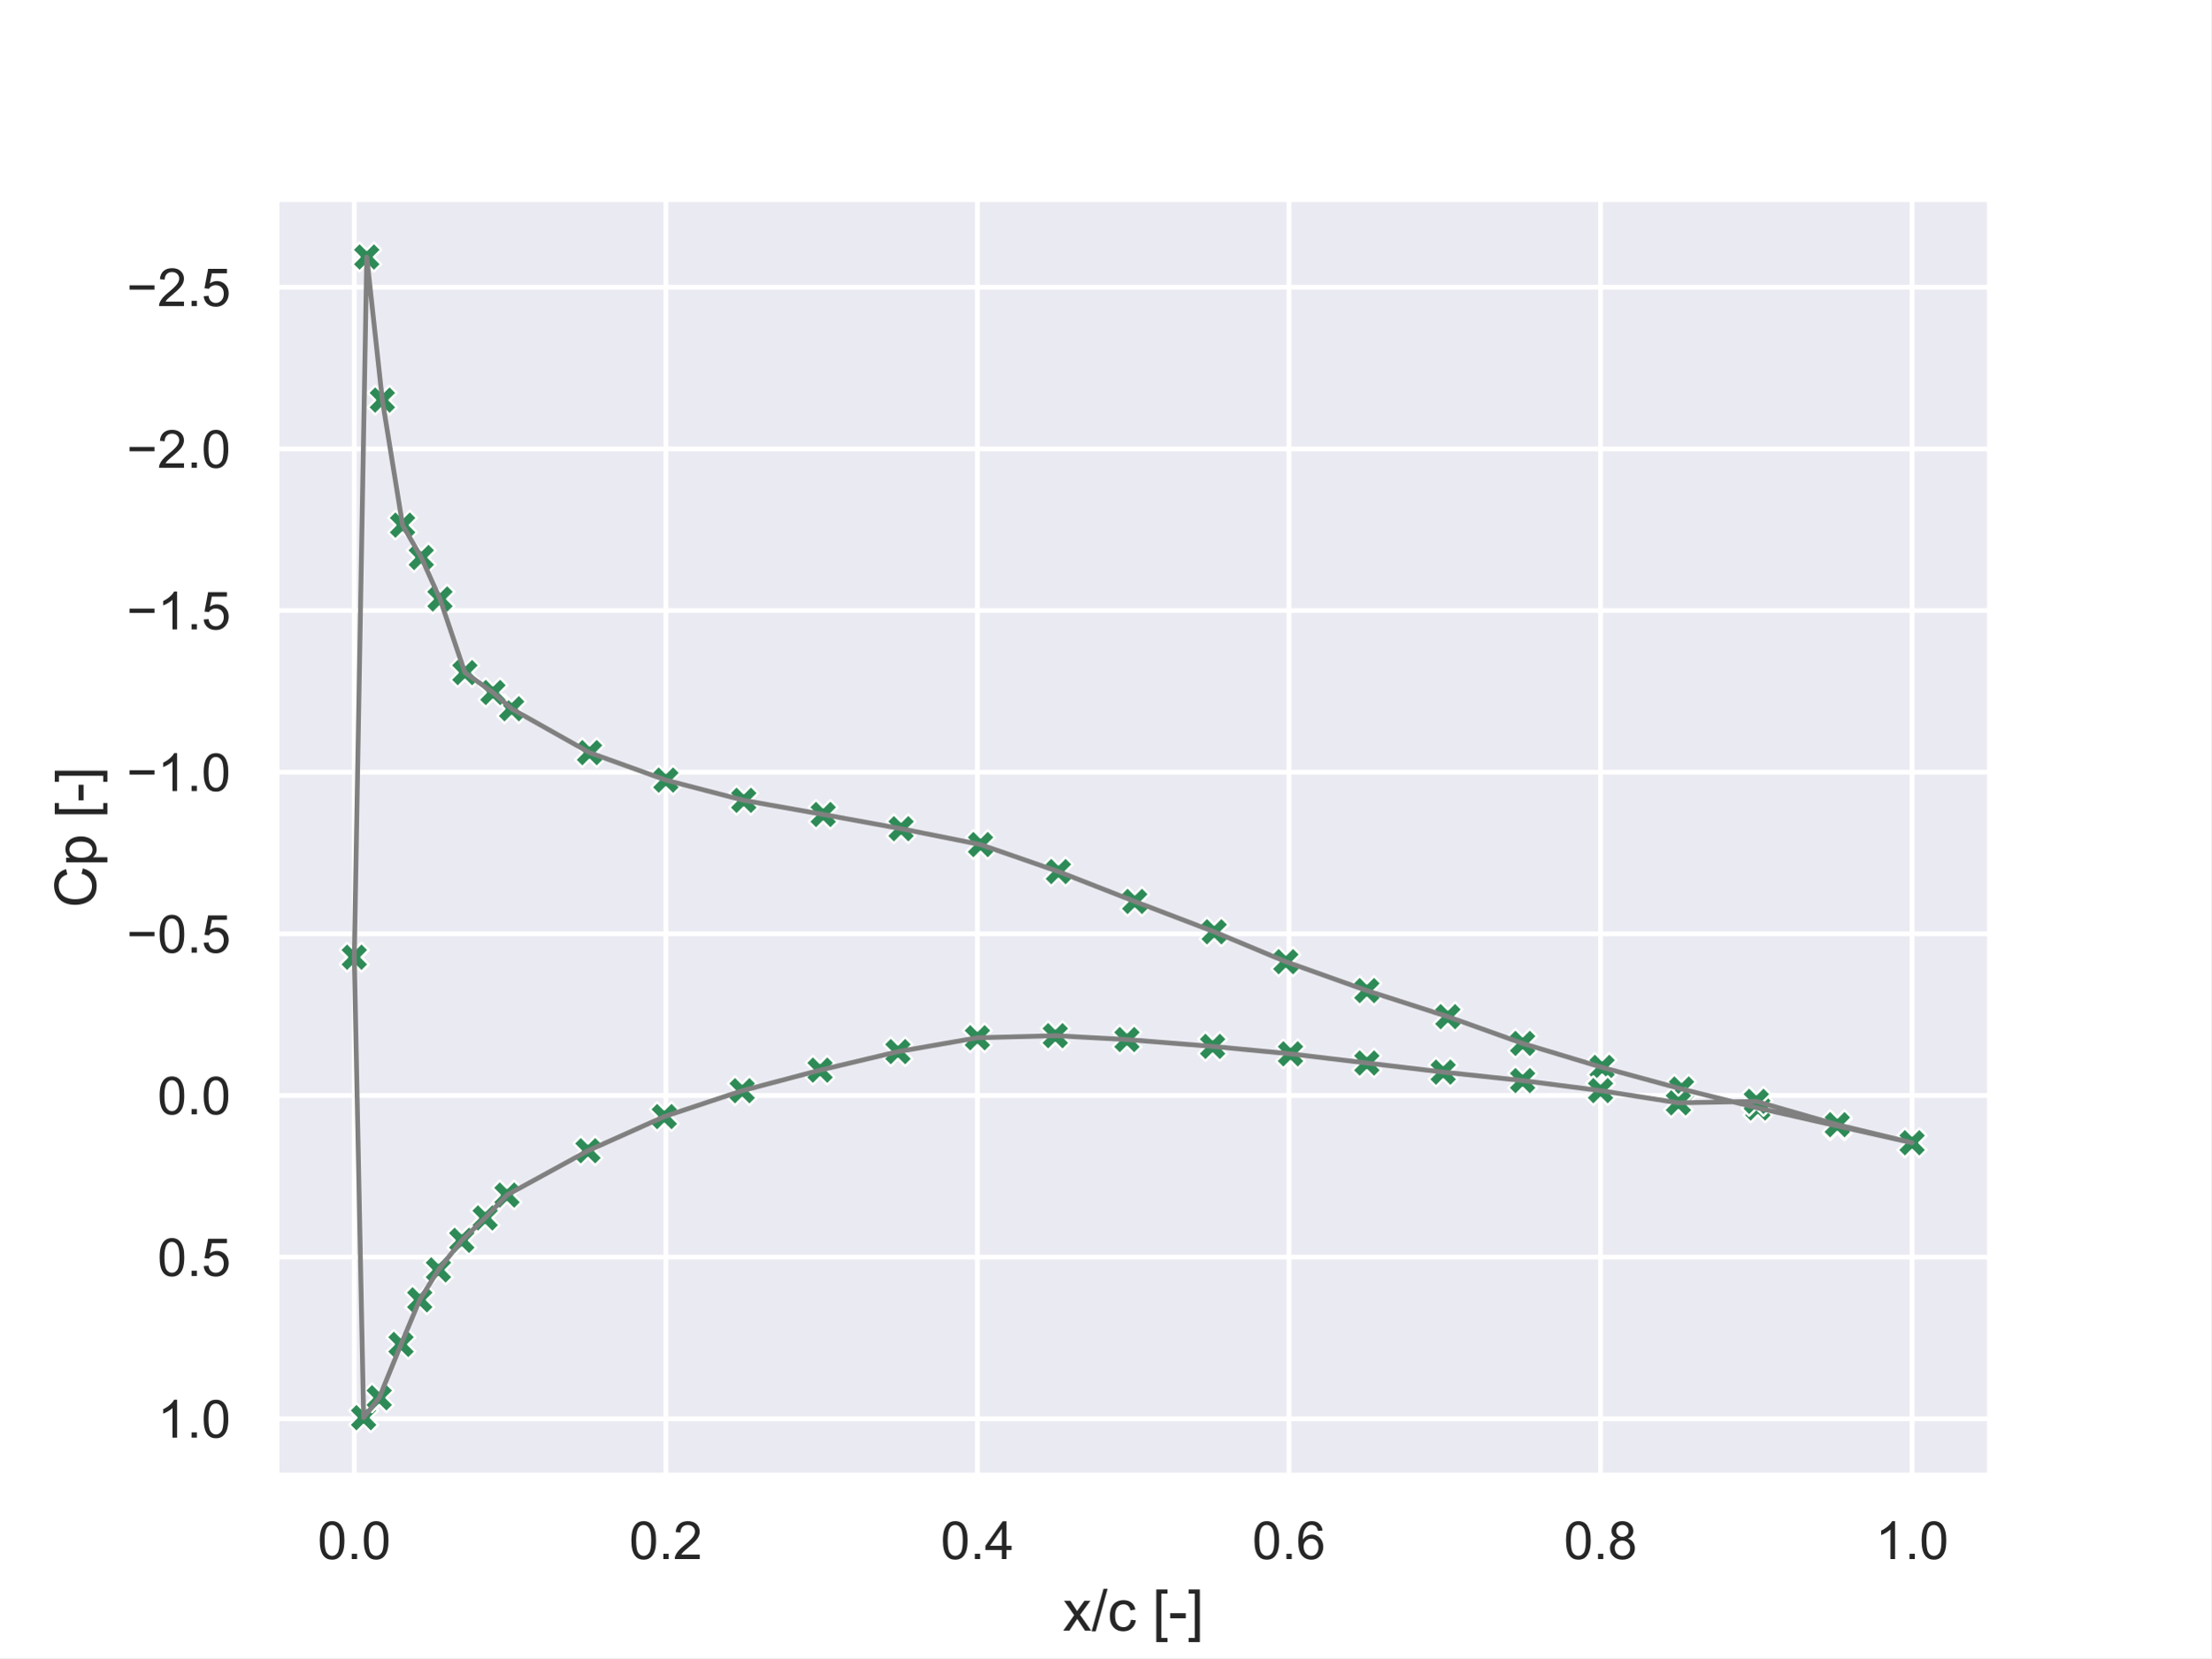
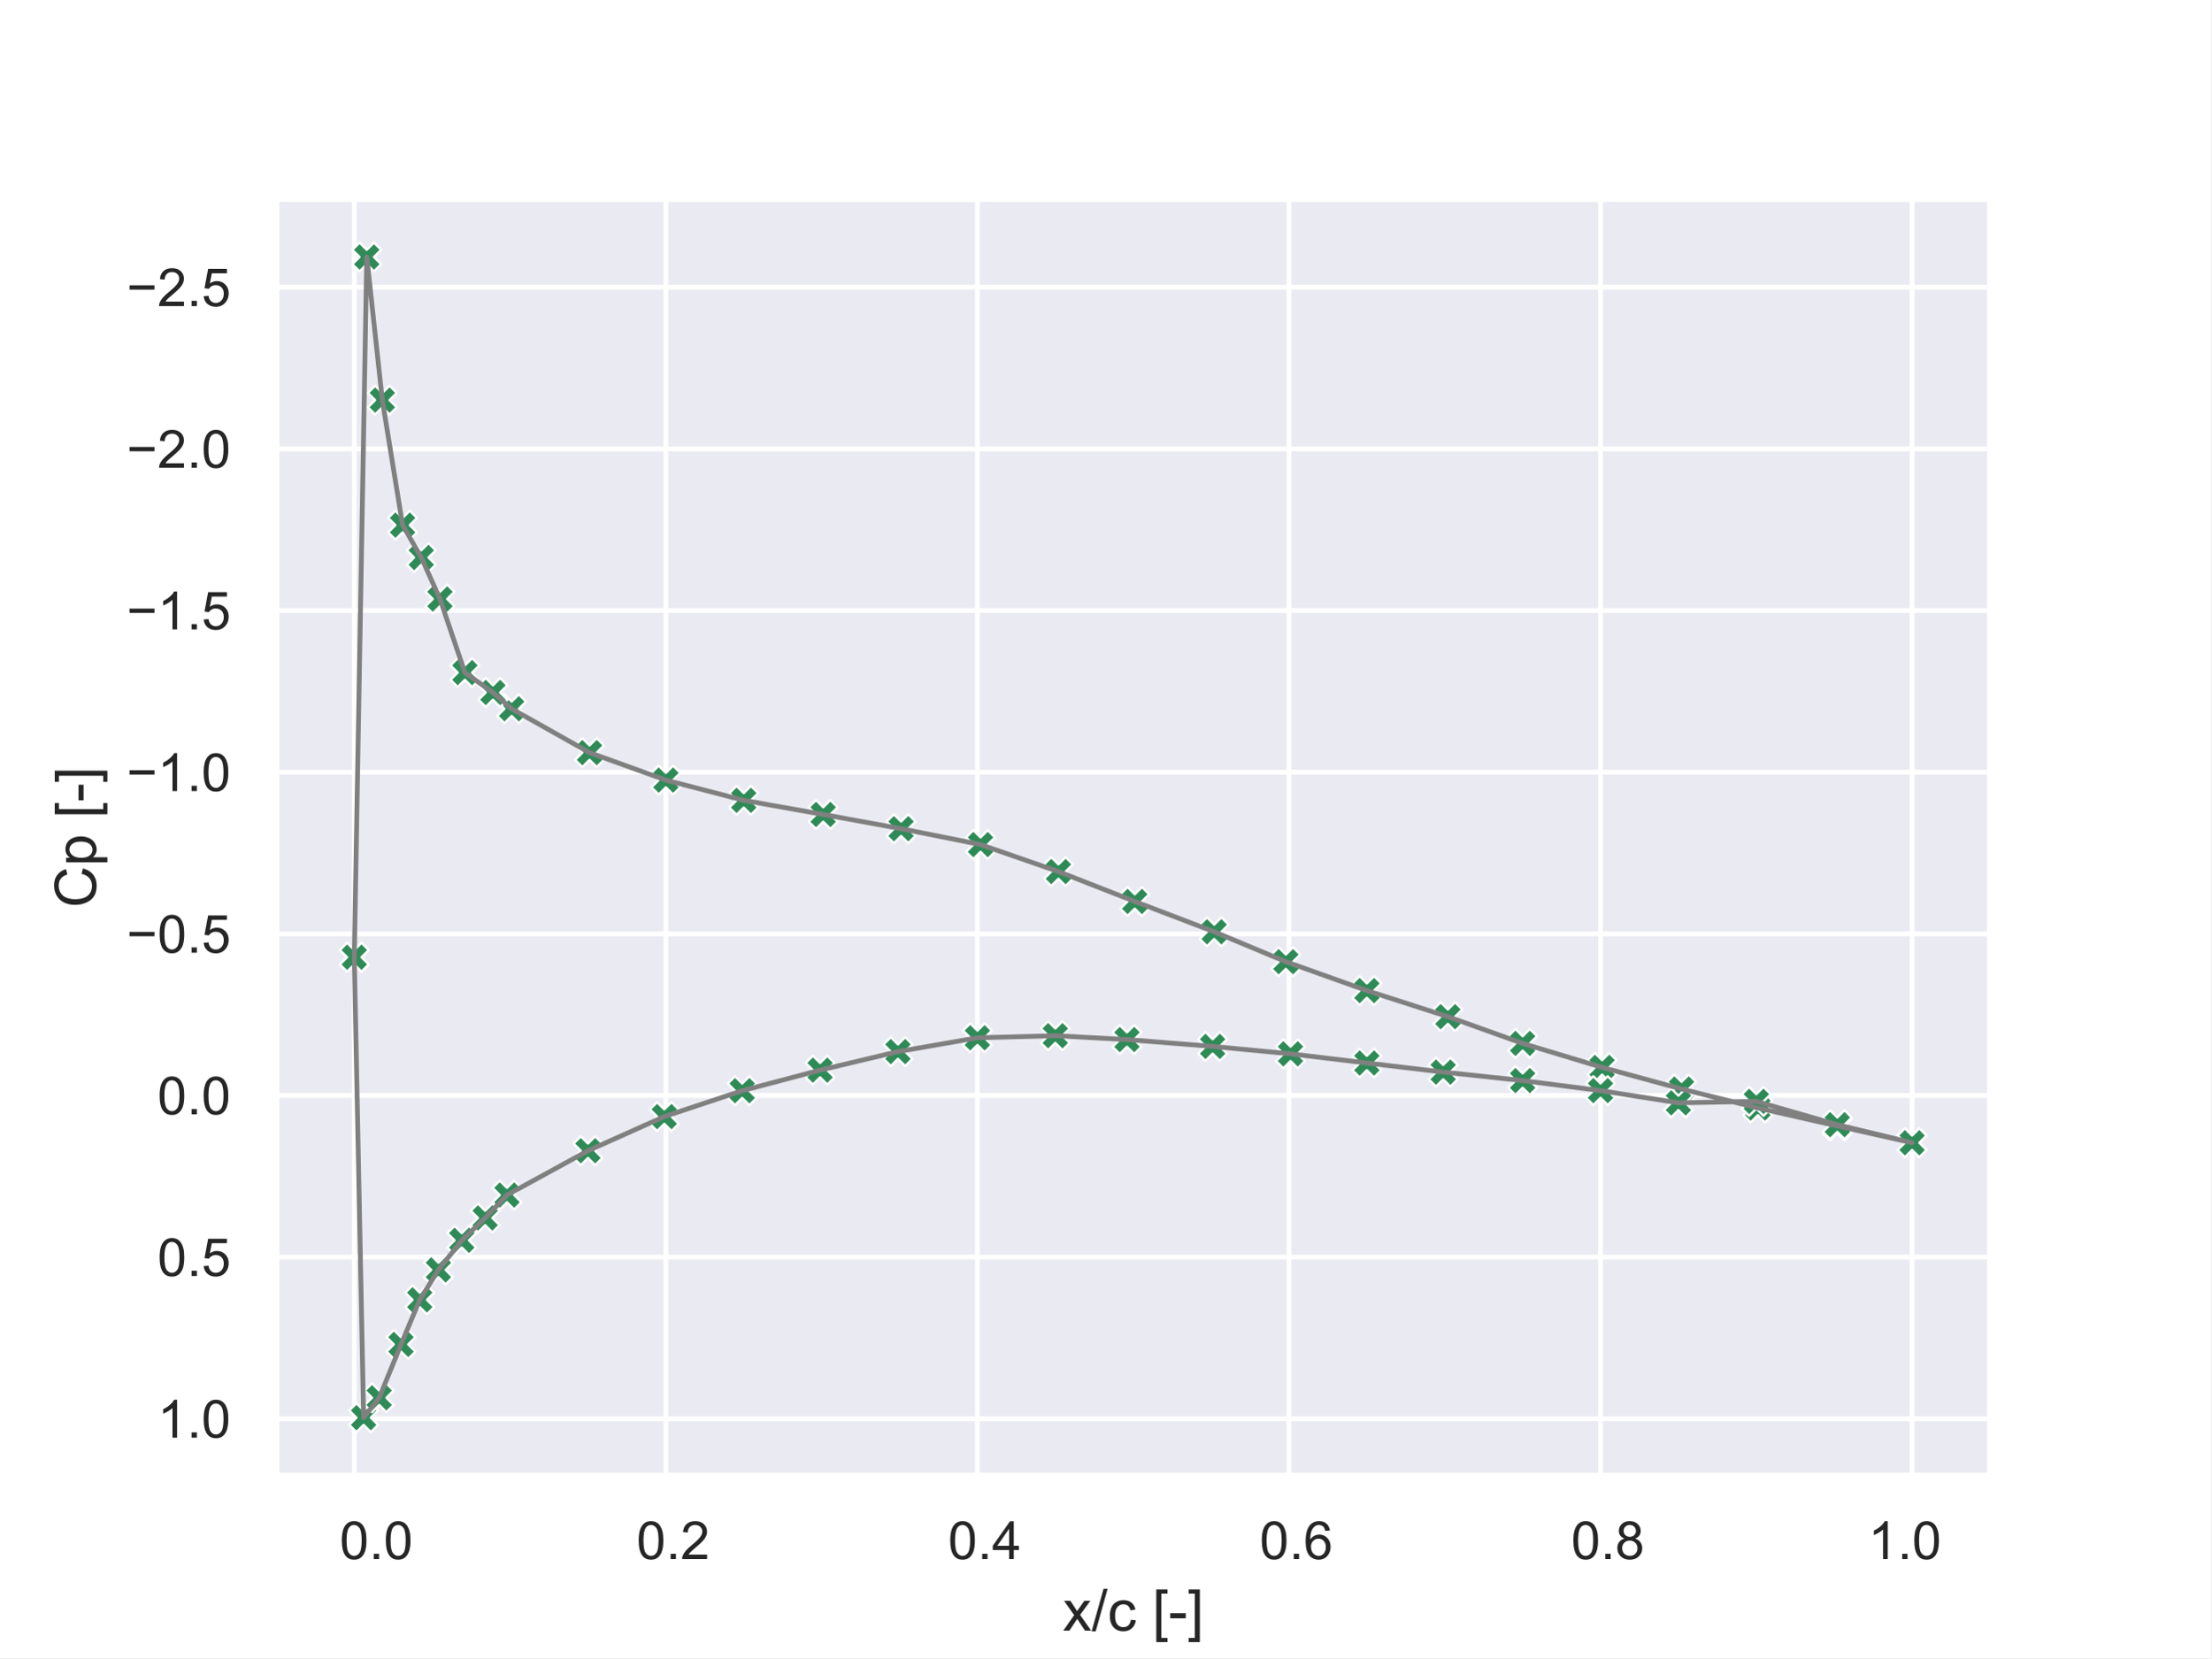
<svg xmlns="http://www.w3.org/2000/svg" xmlns:xlink="http://www.w3.org/1999/xlink" width="460.8pt" height="345.6pt" viewBox="0 0 460.8 345.6" version="1.1">
  <defs>
    <style type="text/css">*{stroke-linejoin: round; stroke-linecap: butt}</style>
  </defs>
  <g id="figure_1">
    <g id="patch_1">
      <path d="M 0 345.6  L 460.8 345.6  L 460.8 0  L 0 0  z " style="fill: #ffffff" />
    </g>
    <g id="axes_1">
      <g id="patch_2">
        <path d="M 57.6 307.584  L 414.72 307.584  L 414.72 41.472  L 57.6 41.472  z " style="fill: #eaeaf2" />
      </g>
      <g id="matplotlib.axis_1">
        <g id="xtick_1">
          <g id="line2d_1">
-             <path d="M 73.833 307.584  L 73.833 41.472  " clip-path="url(#pa701729dda)" style="fill: none; stroke: #ffffff; stroke-linecap: round" />
+             <path d="M 73.833 307.584  L 73.833 41.472  " clip-path="url(#p7ed3283a46)" style="fill: none; stroke: #ffffff; stroke-linecap: round" />
          </g>
          <g id="text_1">
-             <g style="fill: #262626" transform="translate(66.18773 324.9576) scale(0.11 -0.11)">
+             <g style="fill: #262626" transform="translate(70.77421 324.9576) scale(0.11 -0.11)">
              <defs>
                <path id="ArialMT-30" d="M 266 2259  Q 266 3072 433 3567  Q 600 4063 929 4331  Q 1259 4600 1759 4600  Q 2128 4600 2406 4451  Q 2684 4303 2865 4023  Q 3047 3744 3150 3342  Q 3253 2941 3253 2259  Q 3253 1453 3087 958  Q 2922 463 2592 192  Q 2263 -78 1759 -78  Q 1097 -78 719 397  Q 266 969 266 2259  z M 844 2259  Q 844 1131 1108 757  Q 1372 384 1759 384  Q 2147 384 2411 759  Q 2675 1134 2675 2259  Q 2675 3391 2411 3762  Q 2147 4134 1753 4134  Q 1366 4134 1134 3806  Q 844 3388 844 2259  z " transform="scale(0.015625)" />
                <path id="ArialMT-2e" d="M 581 0  L 581 641  L 1222 641  L 1222 0  L 581 0  z " transform="scale(0.015625)" />
              </defs>
              <use xlink:href="#ArialMT-30" />
              <use xlink:href="#ArialMT-2e" x="55.615" />
              <use xlink:href="#ArialMT-30" x="83.398" />
            </g>
          </g>
        </g>
        <g id="xtick_2">
          <g id="line2d_2">
-             <path d="M 138.764 307.584  L 138.764 41.472  " clip-path="url(#pa701729dda)" style="fill: none; stroke: #ffffff; stroke-linecap: round" />
+             <path d="M 138.764 307.584  L 138.764 41.472  " clip-path="url(#p7ed3283a46)" style="fill: none; stroke: #ffffff; stroke-linecap: round" />
          </g>
          <g id="text_2">
-             <g style="fill: #262626" transform="translate(131.1186 324.9576) scale(0.11 -0.11)">
+             <g style="fill: #262626" transform="translate(132.6466 324.9576) scale(0.11 -0.11)">
              <defs>
                <path id="ArialMT-32" d="M 3222 541  L 3222 0  L 194 0  Q 188 203 259 391  Q 375 700 629 1000  Q 884 1300 1366 1694  Q 2113 2306 2375 2664  Q 2638 3022 2638 3341  Q 2638 3675 2398 3904  Q 2159 4134 1775 4134  Q 1369 4134 1125 3890  Q 881 3647 878 3216  L 300 3275  Q 359 3922 746 4261  Q 1134 4600 1788 4600  Q 2447 4600 2831 4234  Q 3216 3869 3216 3328  Q 3216 3053 3103 2787  Q 2991 2522 2730 2228  Q 2469 1934 1863 1422  Q 1356 997 1212 845  Q 1069 694 975 541  L 3222 541  z " transform="scale(0.015625)" />
              </defs>
              <use xlink:href="#ArialMT-30" />
              <use xlink:href="#ArialMT-2e" x="55.615" />
              <use xlink:href="#ArialMT-32" x="83.398" />
            </g>
          </g>
        </g>
        <g id="xtick_3">
          <g id="line2d_3">
-             <path d="M 203.695 307.584  L 203.695 41.472  " clip-path="url(#pa701729dda)" style="fill: none; stroke: #ffffff; stroke-linecap: round" />
+             <path d="M 203.695 307.584  L 203.695 41.472  " clip-path="url(#p7ed3283a46)" style="fill: none; stroke: #ffffff; stroke-linecap: round" />
          </g>
          <g id="text_3">
-             <g style="fill: #262626" transform="translate(196.0495 324.9576) scale(0.11 -0.11)">
+             <g style="fill: #262626" transform="translate(197.5775 324.9576) scale(0.11 -0.11)">
              <defs>
                <path id="ArialMT-34" d="M 2069 0  L 2069 1097  L 81 1097  L 81 1613  L 2172 4581  L 2631 4581  L 2631 1613  L 3250 1613  L 3250 1097  L 2631 1097  L 2631 0  L 2069 0  z M 2069 1613  L 2069 3678  L 634 1613  L 2069 1613  z " transform="scale(0.015625)" />
              </defs>
              <use xlink:href="#ArialMT-30" />
              <use xlink:href="#ArialMT-2e" x="55.615" />
              <use xlink:href="#ArialMT-34" x="83.398" />
            </g>
          </g>
        </g>
        <g id="xtick_4">
          <g id="line2d_4">
-             <path d="M 268.625 307.584  L 268.625 41.472  " clip-path="url(#pa701729dda)" style="fill: none; stroke: #ffffff; stroke-linecap: round" />
+             <path d="M 268.625 307.584  L 268.625 41.472  " clip-path="url(#p7ed3283a46)" style="fill: none; stroke: #ffffff; stroke-linecap: round" />
          </g>
          <g id="text_4">
-             <g style="fill: #262626" transform="translate(260.9805 324.9576) scale(0.11 -0.11)">
+             <g style="fill: #262626" transform="translate(262.5084 324.9576) scale(0.11 -0.11)">
              <defs>
                <path id="ArialMT-36" d="M 3184 3459  L 2625 3416  Q 2550 3747 2413 3897  Q 2184 4138 1850 4138  Q 1581 4138 1378 3988  Q 1113 3794 959 3422  Q 806 3050 800 2363  Q 1003 2672 1297 2822  Q 1591 2972 1913 2972  Q 2475 2972 2870 2558  Q 3266 2144 3266 1488  Q 3266 1056 3080 686  Q 2894 316 2569 119  Q 2244 -78 1831 -78  Q 1128 -78 684 439  Q 241 956 241 2144  Q 241 3472 731 4075  Q 1159 4600 1884 4600  Q 2425 4600 2770 4297  Q 3116 3994 3184 3459  z M 888 1484  Q 888 1194 1011 928  Q 1134 663 1356 523  Q 1578 384 1822 384  Q 2178 384 2434 671  Q 2691 959 2691 1453  Q 2691 1928 2437 2201  Q 2184 2475 1800 2475  Q 1419 2475 1153 2201  Q 888 1928 888 1484  z " transform="scale(0.015625)" />
              </defs>
              <use xlink:href="#ArialMT-30" />
              <use xlink:href="#ArialMT-2e" x="55.615" />
              <use xlink:href="#ArialMT-36" x="83.398" />
            </g>
          </g>
        </g>
        <g id="xtick_5">
          <g id="line2d_5">
-             <path d="M 333.556 307.584  L 333.556 41.472  " clip-path="url(#pa701729dda)" style="fill: none; stroke: #ffffff; stroke-linecap: round" />
+             <path d="M 333.556 307.584  L 333.556 41.472  " clip-path="url(#p7ed3283a46)" style="fill: none; stroke: #ffffff; stroke-linecap: round" />
          </g>
          <g id="text_5">
-             <g style="fill: #262626" transform="translate(325.9114 324.9576) scale(0.11 -0.11)">
+             <g style="fill: #262626" transform="translate(327.4393 324.9576) scale(0.11 -0.11)">
              <defs>
                <path id="ArialMT-38" d="M 1131 2484  Q 781 2613 612 2850  Q 444 3088 444 3419  Q 444 3919 803 4259  Q 1163 4600 1759 4600  Q 2359 4600 2725 4251  Q 3091 3903 3091 3403  Q 3091 3084 2923 2848  Q 2756 2613 2416 2484  Q 2838 2347 3058 2040  Q 3278 1734 3278 1309  Q 3278 722 2862 322  Q 2447 -78 1769 -78  Q 1091 -78 675 323  Q 259 725 259 1325  Q 259 1772 486 2073  Q 713 2375 1131 2484  z M 1019 3438  Q 1019 3113 1228 2906  Q 1438 2700 1772 2700  Q 2097 2700 2305 2904  Q 2513 3109 2513 3406  Q 2513 3716 2298 3927  Q 2084 4138 1766 4138  Q 1444 4138 1231 3931  Q 1019 3725 1019 3438  z M 838 1322  Q 838 1081 952 856  Q 1066 631 1291 507  Q 1516 384 1775 384  Q 2178 384 2440 643  Q 2703 903 2703 1303  Q 2703 1709 2433 1975  Q 2163 2241 1756 2241  Q 1359 2241 1098 1978  Q 838 1716 838 1322  z " transform="scale(0.015625)" />
              </defs>
              <use xlink:href="#ArialMT-30" />
              <use xlink:href="#ArialMT-2e" x="55.615" />
              <use xlink:href="#ArialMT-38" x="83.398" />
            </g>
          </g>
        </g>
        <g id="xtick_6">
          <g id="line2d_6">
-             <path d="M 398.487 307.584  L 398.487 41.472  " clip-path="url(#pa701729dda)" style="fill: none; stroke: #ffffff; stroke-linecap: round" />
+             <path d="M 398.487 307.584  L 398.487 41.472  " clip-path="url(#p7ed3283a46)" style="fill: none; stroke: #ffffff; stroke-linecap: round" />
          </g>
          <g id="text_6">
-             <g style="fill: #262626" transform="translate(390.8423 324.9576) scale(0.11 -0.11)">
+             <g style="fill: #262626" transform="translate(389.3117 324.9576) scale(0.11 -0.11)">
              <defs>
                <path id="ArialMT-31" d="M 2384 0  L 1822 0  L 1822 3584  Q 1619 3391 1289 3197  Q 959 3003 697 2906  L 697 3450  Q 1169 3672 1522 3987  Q 1875 4303 2022 4600  L 2384 4600  L 2384 0  z " transform="scale(0.015625)" />
              </defs>
              <use xlink:href="#ArialMT-31" />
              <use xlink:href="#ArialMT-2e" x="55.615" />
              <use xlink:href="#ArialMT-30" x="83.398" />
            </g>
          </g>
        </g>
        <g id="text_7">
-           <g style="fill: #262626" transform="translate(221.4947 339.8795) scale(0.12 -0.12)">
+           <g style="fill: #262626" transform="translate(221.4947 339.8795)scale(0.12 -0.12)">
            <defs>
              <path id="ArialMT-78" d="M 47 0  L 1259 1725  L 138 3319  L 841 3319  L 1350 2541  Q 1494 2319 1581 2169  Q 1719 2375 1834 2534  L 2394 3319  L 3066 3319  L 1919 1756  L 3153 0  L 2463 0  L 1781 1031  L 1600 1309  L 728 0  L 47 0  z " transform="scale(0.015625)" />
              <path id="ArialMT-2f" d="M 0 -78  L 1328 4659  L 1778 4659  L 453 -78  L 0 -78  z " transform="scale(0.015625)" />
              <path id="ArialMT-63" d="M 2588 1216  L 3141 1144  Q 3050 572 2676 248  Q 2303 -75 1759 -75  Q 1078 -75 664 370  Q 250 816 250 1647  Q 250 2184 428 2587  Q 606 2991 970 3192  Q 1334 3394 1763 3394  Q 2303 3394 2647 3120  Q 2991 2847 3088 2344  L 2541 2259  Q 2463 2594 2264 2762  Q 2066 2931 1784 2931  Q 1359 2931 1093 2626  Q 828 2322 828 1663  Q 828 994 1084 691  Q 1341 388 1753 388  Q 2084 388 2306 591  Q 2528 794 2588 1216  z " transform="scale(0.015625)" />
              <path id="ArialMT-20" transform="scale(0.015625)" />
              <path id="ArialMT-5b" d="M 434 -1272  L 434 4581  L 1675 4581  L 1675 4116  L 997 4116  L 997 -806  L 1675 -806  L 1675 -1272  L 434 -1272  z " transform="scale(0.015625)" />
              <path id="ArialMT-2d" d="M 203 1375  L 203 1941  L 1931 1941  L 1931 1375  L 203 1375  z " transform="scale(0.015625)" />
              <path id="ArialMT-5d" d="M 1363 -1272  L 122 -1272  L 122 -806  L 800 -806  L 800 4116  L 122 4116  L 122 4581  L 1363 4581  L 1363 -1272  z " transform="scale(0.015625)" />
            </defs>
            <use xlink:href="#ArialMT-78" />
            <use xlink:href="#ArialMT-2f" x="50" />
            <use xlink:href="#ArialMT-63" x="77.783" />
            <use xlink:href="#ArialMT-20" x="127.783" />
            <use xlink:href="#ArialMT-5b" x="155.566" />
            <use xlink:href="#ArialMT-2d" x="183.35" />
            <use xlink:href="#ArialMT-5d" x="216.65" />
          </g>
        </g>
      </g>
      <g id="matplotlib.axis_2">
        <g id="ytick_1">
          <g id="line2d_7">
-             <path d="M 57.6 59.864  L 414.72 59.864  " clip-path="url(#pa701729dda)" style="fill: none; stroke: #ffffff; stroke-linecap: round" />
+             <path d="M 57.6 59.864  L 414.72 59.864  " clip-path="url(#p7ed3283a46)" style="fill: none; stroke: #ffffff; stroke-linecap: round" />
          </g>
          <g id="text_8">
-             <g style="fill: #262626" transform="translate(26.38531 63.80064) scale(0.11 -0.11)">
+             <g style="fill: #262626" transform="translate(26.38531 63.80064)scale(0.11 -0.11)">
              <defs>
                <path id="ArialMT-2212" d="M 3381 1997  L 356 1997  L 356 2522  L 3381 2522  L 3381 1997  z " transform="scale(0.015625)" />
                <path id="ArialMT-35" d="M 266 1200  L 856 1250  Q 922 819 1161 601  Q 1400 384 1738 384  Q 2144 384 2425 690  Q 2706 997 2706 1503  Q 2706 1984 2436 2262  Q 2166 2541 1728 2541  Q 1456 2541 1237 2417  Q 1019 2294 894 2097  L 366 2166  L 809 4519  L 3088 4519  L 3088 3981  L 1259 3981  L 1013 2750  Q 1425 3038 1878 3038  Q 2478 3038 2890 2622  Q 3303 2206 3303 1553  Q 3303 931 2941 478  Q 2500 -78 1738 -78  Q 1113 -78 717 272  Q 322 622 266 1200  z " transform="scale(0.015625)" />
              </defs>
              <use xlink:href="#ArialMT-2212" />
              <use xlink:href="#ArialMT-32" x="58.398" />
              <use xlink:href="#ArialMT-2e" x="114.014" />
              <use xlink:href="#ArialMT-35" x="141.797" />
            </g>
          </g>
        </g>
        <g id="ytick_2">
          <g id="line2d_8">
-             <path d="M 57.6 93.557  L 414.72 93.557  " clip-path="url(#pa701729dda)" style="fill: none; stroke: #ffffff; stroke-linecap: round" />
+             <path d="M 57.6 93.557  L 414.72 93.557  " clip-path="url(#p7ed3283a46)" style="fill: none; stroke: #ffffff; stroke-linecap: round" />
          </g>
          <g id="text_9">
-             <g style="fill: #262626" transform="translate(26.38531 97.49348) scale(0.11 -0.11)">
+             <g style="fill: #262626" transform="translate(26.38531 97.49348)scale(0.11 -0.11)">
              <use xlink:href="#ArialMT-2212" />
              <use xlink:href="#ArialMT-32" x="58.398" />
              <use xlink:href="#ArialMT-2e" x="114.014" />
              <use xlink:href="#ArialMT-30" x="141.797" />
            </g>
          </g>
        </g>
        <g id="ytick_3">
          <g id="line2d_9">
-             <path d="M 57.6 127.25  L 414.72 127.25  " clip-path="url(#pa701729dda)" style="fill: none; stroke: #ffffff; stroke-linecap: round" />
+             <path d="M 57.6 127.25  L 414.72 127.25  " clip-path="url(#p7ed3283a46)" style="fill: none; stroke: #ffffff; stroke-linecap: round" />
          </g>
          <g id="text_10">
-             <g style="fill: #262626" transform="translate(26.38531 131.1863) scale(0.11 -0.11)">
+             <g style="fill: #262626" transform="translate(26.38531 131.1863)scale(0.11 -0.11)">
              <use xlink:href="#ArialMT-2212" />
              <use xlink:href="#ArialMT-31" x="58.398" />
              <use xlink:href="#ArialMT-2e" x="114.014" />
              <use xlink:href="#ArialMT-35" x="141.797" />
            </g>
          </g>
        </g>
        <g id="ytick_4">
          <g id="line2d_10">
-             <path d="M 57.6 160.942  L 414.72 160.942  " clip-path="url(#pa701729dda)" style="fill: none; stroke: #ffffff; stroke-linecap: round" />
+             <path d="M 57.6 160.942  L 414.72 160.942  " clip-path="url(#p7ed3283a46)" style="fill: none; stroke: #ffffff; stroke-linecap: round" />
          </g>
          <g id="text_11">
-             <g style="fill: #262626" transform="translate(26.38531 164.8792) scale(0.11 -0.11)">
+             <g style="fill: #262626" transform="translate(26.38531 164.8792)scale(0.11 -0.11)">
              <use xlink:href="#ArialMT-2212" />
              <use xlink:href="#ArialMT-31" x="58.398" />
              <use xlink:href="#ArialMT-2e" x="114.014" />
              <use xlink:href="#ArialMT-30" x="141.797" />
            </g>
          </g>
        </g>
        <g id="ytick_5">
          <g id="line2d_11">
-             <path d="M 57.6 194.635  L 414.72 194.635  " clip-path="url(#pa701729dda)" style="fill: none; stroke: #ffffff; stroke-linecap: round" />
+             <path d="M 57.6 194.635  L 414.72 194.635  " clip-path="url(#p7ed3283a46)" style="fill: none; stroke: #ffffff; stroke-linecap: round" />
          </g>
          <g id="text_12">
-             <g style="fill: #262626" transform="translate(26.38531 198.572) scale(0.11 -0.11)">
+             <g style="fill: #262626" transform="translate(26.38531 198.572)scale(0.11 -0.11)">
              <use xlink:href="#ArialMT-2212" />
              <use xlink:href="#ArialMT-30" x="58.398" />
              <use xlink:href="#ArialMT-2e" x="114.014" />
              <use xlink:href="#ArialMT-35" x="141.797" />
            </g>
          </g>
        </g>
        <g id="ytick_6">
          <g id="line2d_12">
-             <path d="M 57.6 228.328  L 414.72 228.328  " clip-path="url(#pa701729dda)" style="fill: none; stroke: #ffffff; stroke-linecap: round" />
+             <path d="M 57.6 228.328  L 414.72 228.328  " clip-path="url(#p7ed3283a46)" style="fill: none; stroke: #ffffff; stroke-linecap: round" />
          </g>
          <g id="text_13">
-             <g style="fill: #262626" transform="translate(32.81 232.2649) scale(0.11 -0.11)">
+             <g style="fill: #262626" transform="translate(32.81 232.2649)scale(0.11 -0.11)">
              <use xlink:href="#ArialMT-30" />
              <use xlink:href="#ArialMT-2e" x="55.615" />
              <use xlink:href="#ArialMT-30" x="83.398" />
            </g>
          </g>
        </g>
        <g id="ytick_7">
          <g id="line2d_13">
-             <path d="M 57.6 262.021  L 414.72 262.021  " clip-path="url(#pa701729dda)" style="fill: none; stroke: #ffffff; stroke-linecap: round" />
+             <path d="M 57.6 262.021  L 414.72 262.021  " clip-path="url(#p7ed3283a46)" style="fill: none; stroke: #ffffff; stroke-linecap: round" />
          </g>
          <g id="text_14">
-             <g style="fill: #262626" transform="translate(32.81 265.9577) scale(0.11 -0.11)">
+             <g style="fill: #262626" transform="translate(32.81 265.9577)scale(0.11 -0.11)">
              <use xlink:href="#ArialMT-30" />
              <use xlink:href="#ArialMT-2e" x="55.615" />
              <use xlink:href="#ArialMT-35" x="83.398" />
            </g>
          </g>
        </g>
        <g id="ytick_8">
          <g id="line2d_14">
-             <path d="M 57.6 295.714  L 414.72 295.714  " clip-path="url(#pa701729dda)" style="fill: none; stroke: #ffffff; stroke-linecap: round" />
+             <path d="M 57.6 295.714  L 414.72 295.714  " clip-path="url(#p7ed3283a46)" style="fill: none; stroke: #ffffff; stroke-linecap: round" />
          </g>
          <g id="text_15">
-             <g style="fill: #262626" transform="translate(32.81 299.6505) scale(0.11 -0.11)">
+             <g style="fill: #262626" transform="translate(32.81 299.6505)scale(0.11 -0.11)">
              <use xlink:href="#ArialMT-31" />
              <use xlink:href="#ArialMT-2e" x="55.615" />
              <use xlink:href="#ArialMT-30" x="83.398" />
            </g>
          </g>
        </g>
        <g id="text_16">
-           <g style="fill: #262626" transform="translate(20.00031 189.1961) rotate(-90) scale(0.12 -0.12)">
+           <g style="fill: #262626" transform="translate(20.00031 189.1961)rotate(-90)scale(0.12 -0.12)">
            <defs>
              <path id="ArialMT-43" d="M 3763 1606  L 4369 1453  Q 4178 706 3683 314  Q 3188 -78 2472 -78  Q 1731 -78 1267 223  Q 803 525 561 1097  Q 319 1669 319 2325  Q 319 3041 592 3573  Q 866 4106 1370 4382  Q 1875 4659 2481 4659  Q 3169 4659 3637 4309  Q 4106 3959 4291 3325  L 3694 3184  Q 3534 3684 3231 3912  Q 2928 4141 2469 4141  Q 1941 4141 1586 3887  Q 1231 3634 1087 3207  Q 944 2781 944 2328  Q 944 1744 1114 1308  Q 1284 872 1643 656  Q 2003 441 2422 441  Q 2931 441 3284 734  Q 3638 1028 3763 1606  z " transform="scale(0.015625)" />
              <path id="ArialMT-70" d="M 422 -1272  L 422 3319  L 934 3319  L 934 2888  Q 1116 3141 1344 3267  Q 1572 3394 1897 3394  Q 2322 3394 2647 3175  Q 2972 2956 3137 2557  Q 3303 2159 3303 1684  Q 3303 1175 3120 767  Q 2938 359 2589 142  Q 2241 -75 1856 -75  Q 1575 -75 1351 44  Q 1128 163 984 344  L 984 -1272  L 422 -1272  z M 931 1641  Q 931 1000 1190 694  Q 1450 388 1819 388  Q 2194 388 2461 705  Q 2728 1022 2728 1688  Q 2728 2322 2467 2637  Q 2206 2953 1844 2953  Q 1484 2953 1207 2617  Q 931 2281 931 1641  z " transform="scale(0.015625)" />
            </defs>
            <use xlink:href="#ArialMT-43" />
            <use xlink:href="#ArialMT-70" x="72.217" />
            <use xlink:href="#ArialMT-20" x="127.832" />
            <use xlink:href="#ArialMT-5b" x="155.615" />
            <use xlink:href="#ArialMT-2d" x="183.398" />
            <use xlink:href="#ArialMT-5d" x="216.699" />
          </g>
        </g>
      </g>
      <g id="PathCollection_1">
        <defs>
-           <path id="m652b2dd2db" d="M -1.5 3  L 0 1.5  L 1.5 3  L 3 1.5  L 1.5 0  L 3 -1.5  L 1.5 -3  L 0 -1.5  L -1.5 -3  L -3 -1.5  L -1.5 0  L -3 1.5  z " style="stroke: #ffffff; stroke-width: 0.48" />
+           <path id="mef06555109" d="M -1.5 3  L 0 1.5  L 1.5 3  L 3 1.5  L 1.5 0  L 3 -1.5  L 1.5 -3  L 0 -1.5  L -1.5 -3  L -3 -1.5  L -1.5 0  L -3 1.5  z " style="stroke: #ffffff; stroke-width: 0.48" />
        </defs>
-         <g clip-path="url(#pa701729dda)">
-           <use xlink:href="#m652b2dd2db" x="398.487" y="238.187" style="fill: #2e8b57; stroke: #ffffff; stroke-width: 0.48" />
-           <use xlink:href="#m652b2dd2db" x="382.904" y="234.689" style="fill: #2e8b57; stroke: #ffffff; stroke-width: 0.48" />
-           <use xlink:href="#m652b2dd2db" x="366.346" y="230.937" style="fill: #2e8b57; stroke: #ffffff; stroke-width: 0.48" />
-           <use xlink:href="#m652b2dd2db" x="350.438" y="226.983" style="fill: #2e8b57; stroke: #ffffff; stroke-width: 0.48" />
-           <use xlink:href="#m652b2dd2db" x="333.881" y="222.478" style="fill: #2e8b57; stroke: #ffffff; stroke-width: 0.48" />
-           <use xlink:href="#m652b2dd2db" x="317.324" y="217.481" style="fill: #2e8b57; stroke: #ffffff; stroke-width: 0.48" />
-           <use xlink:href="#m652b2dd2db" x="301.74" y="211.906" style="fill: #2e8b57; stroke: #ffffff; stroke-width: 0.48" />
-           <use xlink:href="#m652b2dd2db" x="284.858" y="206.474" style="fill: #2e8b57; stroke: #ffffff; stroke-width: 0.48" />
-           <use xlink:href="#m652b2dd2db" x="267.976" y="200.452" style="fill: #2e8b57; stroke: #ffffff; stroke-width: 0.48" />
-           <use xlink:href="#m652b2dd2db" x="253.042" y="194.217" style="fill: #2e8b57; stroke: #ffffff; stroke-width: 0.48" />
-           <use xlink:href="#m652b2dd2db" x="236.485" y="187.893" style="fill: #2e8b57; stroke: #ffffff; stroke-width: 0.48" />
-           <use xlink:href="#m652b2dd2db" x="220.577" y="181.665" style="fill: #2e8b57; stroke: #ffffff; stroke-width: 0.48" />
-           <use xlink:href="#m652b2dd2db" x="204.344" y="176.037" style="fill: #2e8b57; stroke: #ffffff; stroke-width: 0.48" />
-           <use xlink:href="#m652b2dd2db" x="187.786" y="172.731" style="fill: #2e8b57; stroke: #ffffff; stroke-width: 0.48" />
-           <use xlink:href="#m652b2dd2db" x="171.554" y="169.762" style="fill: #2e8b57; stroke: #ffffff; stroke-width: 0.48" />
-           <use xlink:href="#m652b2dd2db" x="154.996" y="166.813" style="fill: #2e8b57; stroke: #ffffff; stroke-width: 0.48" />
-           <use xlink:href="#m652b2dd2db" x="138.764" y="162.597" style="fill: #2e8b57; stroke: #ffffff; stroke-width: 0.48" />
-           <use xlink:href="#m652b2dd2db" x="122.856" y="156.869" style="fill: #2e8b57; stroke: #ffffff; stroke-width: 0.48" />
-           <use xlink:href="#m652b2dd2db" x="106.623" y="147.727" style="fill: #2e8b57; stroke: #ffffff; stroke-width: 0.48" />
-           <use xlink:href="#m652b2dd2db" x="102.727" y="144.339" style="fill: #2e8b57; stroke: #ffffff; stroke-width: 0.48" />
-           <use xlink:href="#m652b2dd2db" x="96.883" y="140.185" style="fill: #2e8b57; stroke: #ffffff; stroke-width: 0.48" />
-           <use xlink:href="#m652b2dd2db" x="91.689" y="124.843" style="fill: #2e8b57; stroke: #ffffff; stroke-width: 0.48" />
-           <use xlink:href="#m652b2dd2db" x="87.793" y="116.2" style="fill: #2e8b57; stroke: #ffffff; stroke-width: 0.48" />
-           <use xlink:href="#m652b2dd2db" x="83.897" y="109.452" style="fill: #2e8b57; stroke: #ffffff; stroke-width: 0.48" />
-           <use xlink:href="#m652b2dd2db" x="79.677" y="83.392" style="fill: #2e8b57; stroke: #ffffff; stroke-width: 0.48" />
-           <use xlink:href="#m652b2dd2db" x="76.43" y="53.568" style="fill: #2e8b57; stroke: #ffffff; stroke-width: 0.48" />
-           <use xlink:href="#m652b2dd2db" x="73.833" y="199.535" style="fill: #2e8b57; stroke: #ffffff; stroke-width: 0.48" />
-           <use xlink:href="#m652b2dd2db" x="73.833" y="199.517" style="fill: #2e8b57; stroke: #ffffff; stroke-width: 0.48" />
-           <use xlink:href="#m652b2dd2db" x="75.781" y="295.488" style="fill: #2e8b57; stroke: #ffffff; stroke-width: 0.48" />
-           <use xlink:href="#m652b2dd2db" x="79.027" y="291.336" style="fill: #2e8b57; stroke: #ffffff; stroke-width: 0.48" />
-           <use xlink:href="#m652b2dd2db" x="83.572" y="280.213" style="fill: #2e8b57; stroke: #ffffff; stroke-width: 0.48" />
-           <use xlink:href="#m652b2dd2db" x="87.468" y="270.929" style="fill: #2e8b57; stroke: #ffffff; stroke-width: 0.48" />
-           <use xlink:href="#m652b2dd2db" x="91.364" y="264.689" style="fill: #2e8b57; stroke: #ffffff; stroke-width: 0.48" />
-           <use xlink:href="#m652b2dd2db" x="96.234" y="258.525" style="fill: #2e8b57; stroke: #ffffff; stroke-width: 0.48" />
-           <use xlink:href="#m652b2dd2db" x="101.104" y="253.859" style="fill: #2e8b57; stroke: #ffffff; stroke-width: 0.48" />
-           <use xlink:href="#m652b2dd2db" x="105.649" y="249.087" style="fill: #2e8b57; stroke: #ffffff; stroke-width: 0.48" />
-           <use xlink:href="#m652b2dd2db" x="122.531" y="239.852" style="fill: #2e8b57; stroke: #ffffff; stroke-width: 0.48" />
-           <use xlink:href="#m652b2dd2db" x="138.439" y="232.732" style="fill: #2e8b57; stroke: #ffffff; stroke-width: 0.48" />
-           <use xlink:href="#m652b2dd2db" x="154.672" y="227.341" style="fill: #2e8b57; stroke: #ffffff; stroke-width: 0.48" />
-           <use xlink:href="#m652b2dd2db" x="170.904" y="223.052" style="fill: #2e8b57; stroke: #ffffff; stroke-width: 0.48" />
-           <use xlink:href="#m652b2dd2db" x="187.137" y="219.189" style="fill: #2e8b57; stroke: #ffffff; stroke-width: 0.48" />
-           <use xlink:href="#m652b2dd2db" x="203.695" y="216.308" style="fill: #2e8b57; stroke: #ffffff; stroke-width: 0.48" />
-           <use xlink:href="#m652b2dd2db" x="219.927" y="215.871" style="fill: #2e8b57; stroke: #ffffff; stroke-width: 0.48" />
-           <use xlink:href="#m652b2dd2db" x="234.861" y="216.678" style="fill: #2e8b57; stroke: #ffffff; stroke-width: 0.48" />
-           <use xlink:href="#m652b2dd2db" x="252.717" y="218.104" style="fill: #2e8b57; stroke: #ffffff; stroke-width: 0.48" />
-           <use xlink:href="#m652b2dd2db" x="268.95" y="219.653" style="fill: #2e8b57; stroke: #ffffff; stroke-width: 0.48" />
-           <use xlink:href="#m652b2dd2db" x="284.858" y="221.565" style="fill: #2e8b57; stroke: #ffffff; stroke-width: 0.48" />
-           <use xlink:href="#m652b2dd2db" x="300.766" y="223.461" style="fill: #2e8b57; stroke: #ffffff; stroke-width: 0.48" />
-           <use xlink:href="#m652b2dd2db" x="317.324" y="225.228" style="fill: #2e8b57; stroke: #ffffff; stroke-width: 0.48" />
-           <use xlink:href="#m652b2dd2db" x="333.556" y="227.321" style="fill: #2e8b57; stroke: #ffffff; stroke-width: 0.48" />
-           <use xlink:href="#m652b2dd2db" x="349.789" y="229.87" style="fill: #2e8b57; stroke: #ffffff; stroke-width: 0.48" />
-           <use xlink:href="#m652b2dd2db" x="366.022" y="229.562" style="fill: #2e8b57; stroke: #ffffff; stroke-width: 0.48" />
-           <use xlink:href="#m652b2dd2db" x="382.904" y="234.42" style="fill: #2e8b57; stroke: #ffffff; stroke-width: 0.48" />
-           <use xlink:href="#m652b2dd2db" x="398.487" y="238.187" style="fill: #2e8b57; stroke: #ffffff; stroke-width: 0.48" />
+         <g clip-path="url(#p7ed3283a46)">
+           <use xlink:href="#mef06555109" x="398.487" y="238.187" style="fill: #2e8b57; stroke: #ffffff; stroke-width: 0.48" />
+           <use xlink:href="#mef06555109" x="382.904" y="234.689" style="fill: #2e8b57; stroke: #ffffff; stroke-width: 0.48" />
+           <use xlink:href="#mef06555109" x="366.346" y="230.937" style="fill: #2e8b57; stroke: #ffffff; stroke-width: 0.48" />
+           <use xlink:href="#mef06555109" x="350.438" y="226.983" style="fill: #2e8b57; stroke: #ffffff; stroke-width: 0.48" />
+           <use xlink:href="#mef06555109" x="333.881" y="222.478" style="fill: #2e8b57; stroke: #ffffff; stroke-width: 0.48" />
+           <use xlink:href="#mef06555109" x="317.324" y="217.481" style="fill: #2e8b57; stroke: #ffffff; stroke-width: 0.48" />
+           <use xlink:href="#mef06555109" x="301.74" y="211.906" style="fill: #2e8b57; stroke: #ffffff; stroke-width: 0.48" />
+           <use xlink:href="#mef06555109" x="284.858" y="206.474" style="fill: #2e8b57; stroke: #ffffff; stroke-width: 0.48" />
+           <use xlink:href="#mef06555109" x="267.976" y="200.452" style="fill: #2e8b57; stroke: #ffffff; stroke-width: 0.48" />
+           <use xlink:href="#mef06555109" x="253.042" y="194.217" style="fill: #2e8b57; stroke: #ffffff; stroke-width: 0.48" />
+           <use xlink:href="#mef06555109" x="236.485" y="187.893" style="fill: #2e8b57; stroke: #ffffff; stroke-width: 0.48" />
+           <use xlink:href="#mef06555109" x="220.577" y="181.665" style="fill: #2e8b57; stroke: #ffffff; stroke-width: 0.48" />
+           <use xlink:href="#mef06555109" x="204.344" y="176.037" style="fill: #2e8b57; stroke: #ffffff; stroke-width: 0.48" />
+           <use xlink:href="#mef06555109" x="187.786" y="172.731" style="fill: #2e8b57; stroke: #ffffff; stroke-width: 0.48" />
+           <use xlink:href="#mef06555109" x="171.554" y="169.762" style="fill: #2e8b57; stroke: #ffffff; stroke-width: 0.48" />
+           <use xlink:href="#mef06555109" x="154.996" y="166.813" style="fill: #2e8b57; stroke: #ffffff; stroke-width: 0.48" />
+           <use xlink:href="#mef06555109" x="138.764" y="162.597" style="fill: #2e8b57; stroke: #ffffff; stroke-width: 0.48" />
+           <use xlink:href="#mef06555109" x="122.856" y="156.869" style="fill: #2e8b57; stroke: #ffffff; stroke-width: 0.48" />
+           <use xlink:href="#mef06555109" x="106.623" y="147.727" style="fill: #2e8b57; stroke: #ffffff; stroke-width: 0.48" />
+           <use xlink:href="#mef06555109" x="102.727" y="144.339" style="fill: #2e8b57; stroke: #ffffff; stroke-width: 0.48" />
+           <use xlink:href="#mef06555109" x="96.883" y="140.185" style="fill: #2e8b57; stroke: #ffffff; stroke-width: 0.48" />
+           <use xlink:href="#mef06555109" x="91.689" y="124.843" style="fill: #2e8b57; stroke: #ffffff; stroke-width: 0.48" />
+           <use xlink:href="#mef06555109" x="87.793" y="116.2" style="fill: #2e8b57; stroke: #ffffff; stroke-width: 0.48" />
+           <use xlink:href="#mef06555109" x="83.897" y="109.452" style="fill: #2e8b57; stroke: #ffffff; stroke-width: 0.48" />
+           <use xlink:href="#mef06555109" x="79.677" y="83.392" style="fill: #2e8b57; stroke: #ffffff; stroke-width: 0.48" />
+           <use xlink:href="#mef06555109" x="76.43" y="53.568" style="fill: #2e8b57; stroke: #ffffff; stroke-width: 0.48" />
+           <use xlink:href="#mef06555109" x="73.833" y="199.535" style="fill: #2e8b57; stroke: #ffffff; stroke-width: 0.48" />
+           <use xlink:href="#mef06555109" x="73.833" y="199.517" style="fill: #2e8b57; stroke: #ffffff; stroke-width: 0.48" />
+           <use xlink:href="#mef06555109" x="75.781" y="295.488" style="fill: #2e8b57; stroke: #ffffff; stroke-width: 0.48" />
+           <use xlink:href="#mef06555109" x="79.027" y="291.336" style="fill: #2e8b57; stroke: #ffffff; stroke-width: 0.48" />
+           <use xlink:href="#mef06555109" x="83.572" y="280.213" style="fill: #2e8b57; stroke: #ffffff; stroke-width: 0.48" />
+           <use xlink:href="#mef06555109" x="87.468" y="270.929" style="fill: #2e8b57; stroke: #ffffff; stroke-width: 0.48" />
+           <use xlink:href="#mef06555109" x="91.364" y="264.689" style="fill: #2e8b57; stroke: #ffffff; stroke-width: 0.48" />
+           <use xlink:href="#mef06555109" x="96.234" y="258.525" style="fill: #2e8b57; stroke: #ffffff; stroke-width: 0.48" />
+           <use xlink:href="#mef06555109" x="101.104" y="253.859" style="fill: #2e8b57; stroke: #ffffff; stroke-width: 0.48" />
+           <use xlink:href="#mef06555109" x="105.649" y="249.087" style="fill: #2e8b57; stroke: #ffffff; stroke-width: 0.48" />
+           <use xlink:href="#mef06555109" x="122.531" y="239.852" style="fill: #2e8b57; stroke: #ffffff; stroke-width: 0.48" />
+           <use xlink:href="#mef06555109" x="138.439" y="232.732" style="fill: #2e8b57; stroke: #ffffff; stroke-width: 0.48" />
+           <use xlink:href="#mef06555109" x="154.672" y="227.341" style="fill: #2e8b57; stroke: #ffffff; stroke-width: 0.48" />
+           <use xlink:href="#mef06555109" x="170.904" y="223.052" style="fill: #2e8b57; stroke: #ffffff; stroke-width: 0.48" />
+           <use xlink:href="#mef06555109" x="187.137" y="219.189" style="fill: #2e8b57; stroke: #ffffff; stroke-width: 0.48" />
+           <use xlink:href="#mef06555109" x="203.695" y="216.308" style="fill: #2e8b57; stroke: #ffffff; stroke-width: 0.48" />
+           <use xlink:href="#mef06555109" x="219.927" y="215.871" style="fill: #2e8b57; stroke: #ffffff; stroke-width: 0.48" />
+           <use xlink:href="#mef06555109" x="234.861" y="216.678" style="fill: #2e8b57; stroke: #ffffff; stroke-width: 0.48" />
+           <use xlink:href="#mef06555109" x="252.717" y="218.104" style="fill: #2e8b57; stroke: #ffffff; stroke-width: 0.48" />
+           <use xlink:href="#mef06555109" x="268.95" y="219.653" style="fill: #2e8b57; stroke: #ffffff; stroke-width: 0.48" />
+           <use xlink:href="#mef06555109" x="284.858" y="221.565" style="fill: #2e8b57; stroke: #ffffff; stroke-width: 0.48" />
+           <use xlink:href="#mef06555109" x="300.766" y="223.461" style="fill: #2e8b57; stroke: #ffffff; stroke-width: 0.48" />
+           <use xlink:href="#mef06555109" x="317.324" y="225.228" style="fill: #2e8b57; stroke: #ffffff; stroke-width: 0.48" />
+           <use xlink:href="#mef06555109" x="333.556" y="227.321" style="fill: #2e8b57; stroke: #ffffff; stroke-width: 0.48" />
+           <use xlink:href="#mef06555109" x="349.789" y="229.87" style="fill: #2e8b57; stroke: #ffffff; stroke-width: 0.48" />
+           <use xlink:href="#mef06555109" x="366.022" y="229.562" style="fill: #2e8b57; stroke: #ffffff; stroke-width: 0.48" />
+           <use xlink:href="#mef06555109" x="382.904" y="234.42" style="fill: #2e8b57; stroke: #ffffff; stroke-width: 0.48" />
+           <use xlink:href="#mef06555109" x="398.487" y="238.187" style="fill: #2e8b57; stroke: #ffffff; stroke-width: 0.48" />
        </g>
      </g>
      <g id="line2d_15">
-         <path d="M 398.487 238.187  L 382.904 234.689  L 366.346 230.937  L 350.438 226.983  L 333.881 222.478  L 317.324 217.481  L 301.74 211.906  L 284.858 206.474  L 267.976 200.452  L 253.042 194.217  L 236.485 187.893  L 220.577 181.665  L 204.344 176.037  L 187.786 172.731  L 171.554 169.762  L 154.996 166.813  L 138.764 162.597  L 122.856 156.869  L 106.623 147.727  L 102.727 144.339  L 96.883 140.185  L 91.689 124.843  L 87.793 116.2  L 83.897 109.452  L 79.677 83.392  L 76.43 53.568  L 73.833 199.535  L 73.833 199.517  L 75.781 295.488  L 79.027 291.336  L 83.572 280.213  L 87.468 270.929  L 91.364 264.689  L 96.234 258.525  L 101.104 253.859  L 105.649 249.087  L 122.531 239.852  L 138.439 232.732  L 154.672 227.341  L 170.904 223.052  L 187.137 219.189  L 203.695 216.308  L 219.927 215.871  L 234.861 216.678  L 252.717 218.104  L 268.95 219.653  L 284.858 221.565  L 300.766 223.461  L 317.324 225.228  L 333.556 227.321  L 349.789 229.87  L 366.022 229.562  L 382.904 234.42  L 398.487 238.187  " clip-path="url(#pa701729dda)" style="fill: none; stroke: #808080; stroke-linecap: round" />
+         <path d="M 398.487 238.187  L 382.904 234.689  L 366.346 230.937  L 350.438 226.983  L 333.881 222.478  L 317.324 217.481  L 301.74 211.906  L 284.858 206.474  L 267.976 200.452  L 253.042 194.217  L 236.485 187.893  L 220.577 181.665  L 204.344 176.037  L 187.786 172.731  L 171.554 169.762  L 154.996 166.813  L 138.764 162.597  L 122.856 156.869  L 106.623 147.727  L 102.727 144.339  L 96.883 140.185  L 91.689 124.843  L 87.793 116.2  L 83.897 109.452  L 79.677 83.392  L 76.43 53.568  L 73.833 199.535  L 73.833 199.517  L 75.781 295.488  L 79.027 291.336  L 83.572 280.213  L 87.468 270.929  L 91.364 264.689  L 96.234 258.525  L 101.104 253.859  L 105.649 249.087  L 122.531 239.852  L 138.439 232.732  L 154.672 227.341  L 170.904 223.052  L 187.137 219.189  L 203.695 216.308  L 219.927 215.871  L 234.861 216.678  L 252.717 218.104  L 268.95 219.653  L 284.858 221.565  L 300.766 223.461  L 317.324 225.228  L 333.556 227.321  L 349.789 229.87  L 366.022 229.562  L 382.904 234.42  L 398.487 238.187  " clip-path="url(#p7ed3283a46)" style="fill: none; stroke: #808080; stroke-linecap: round" />
      </g>
      <g id="patch_3">
        <path d="M 57.6 307.584  L 57.6 41.472  " style="fill: none; stroke: #ffffff; stroke-width: 1.25; stroke-linejoin: miter; stroke-linecap: square" />
      </g>
      <g id="patch_4">
        <path d="M 414.72 307.584  L 414.72 41.472  " style="fill: none; stroke: #ffffff; stroke-width: 1.25; stroke-linejoin: miter; stroke-linecap: square" />
      </g>
      <g id="patch_5">
        <path d="M 57.6 307.584  L 414.72 307.584  " style="fill: none; stroke: #ffffff; stroke-width: 1.25; stroke-linejoin: miter; stroke-linecap: square" />
      </g>
      <g id="patch_6">
        <path d="M 57.6 41.472  L 414.72 41.472  " style="fill: none; stroke: #ffffff; stroke-width: 1.25; stroke-linejoin: miter; stroke-linecap: square" />
      </g>
    </g>
  </g>
  <defs>
-     <clipPath id="pa701729dda">
+     <clipPath id="p7ed3283a46">
      <rect x="57.6" y="41.472" width="357.12" height="266.112" />
    </clipPath>
  </defs>
</svg>
